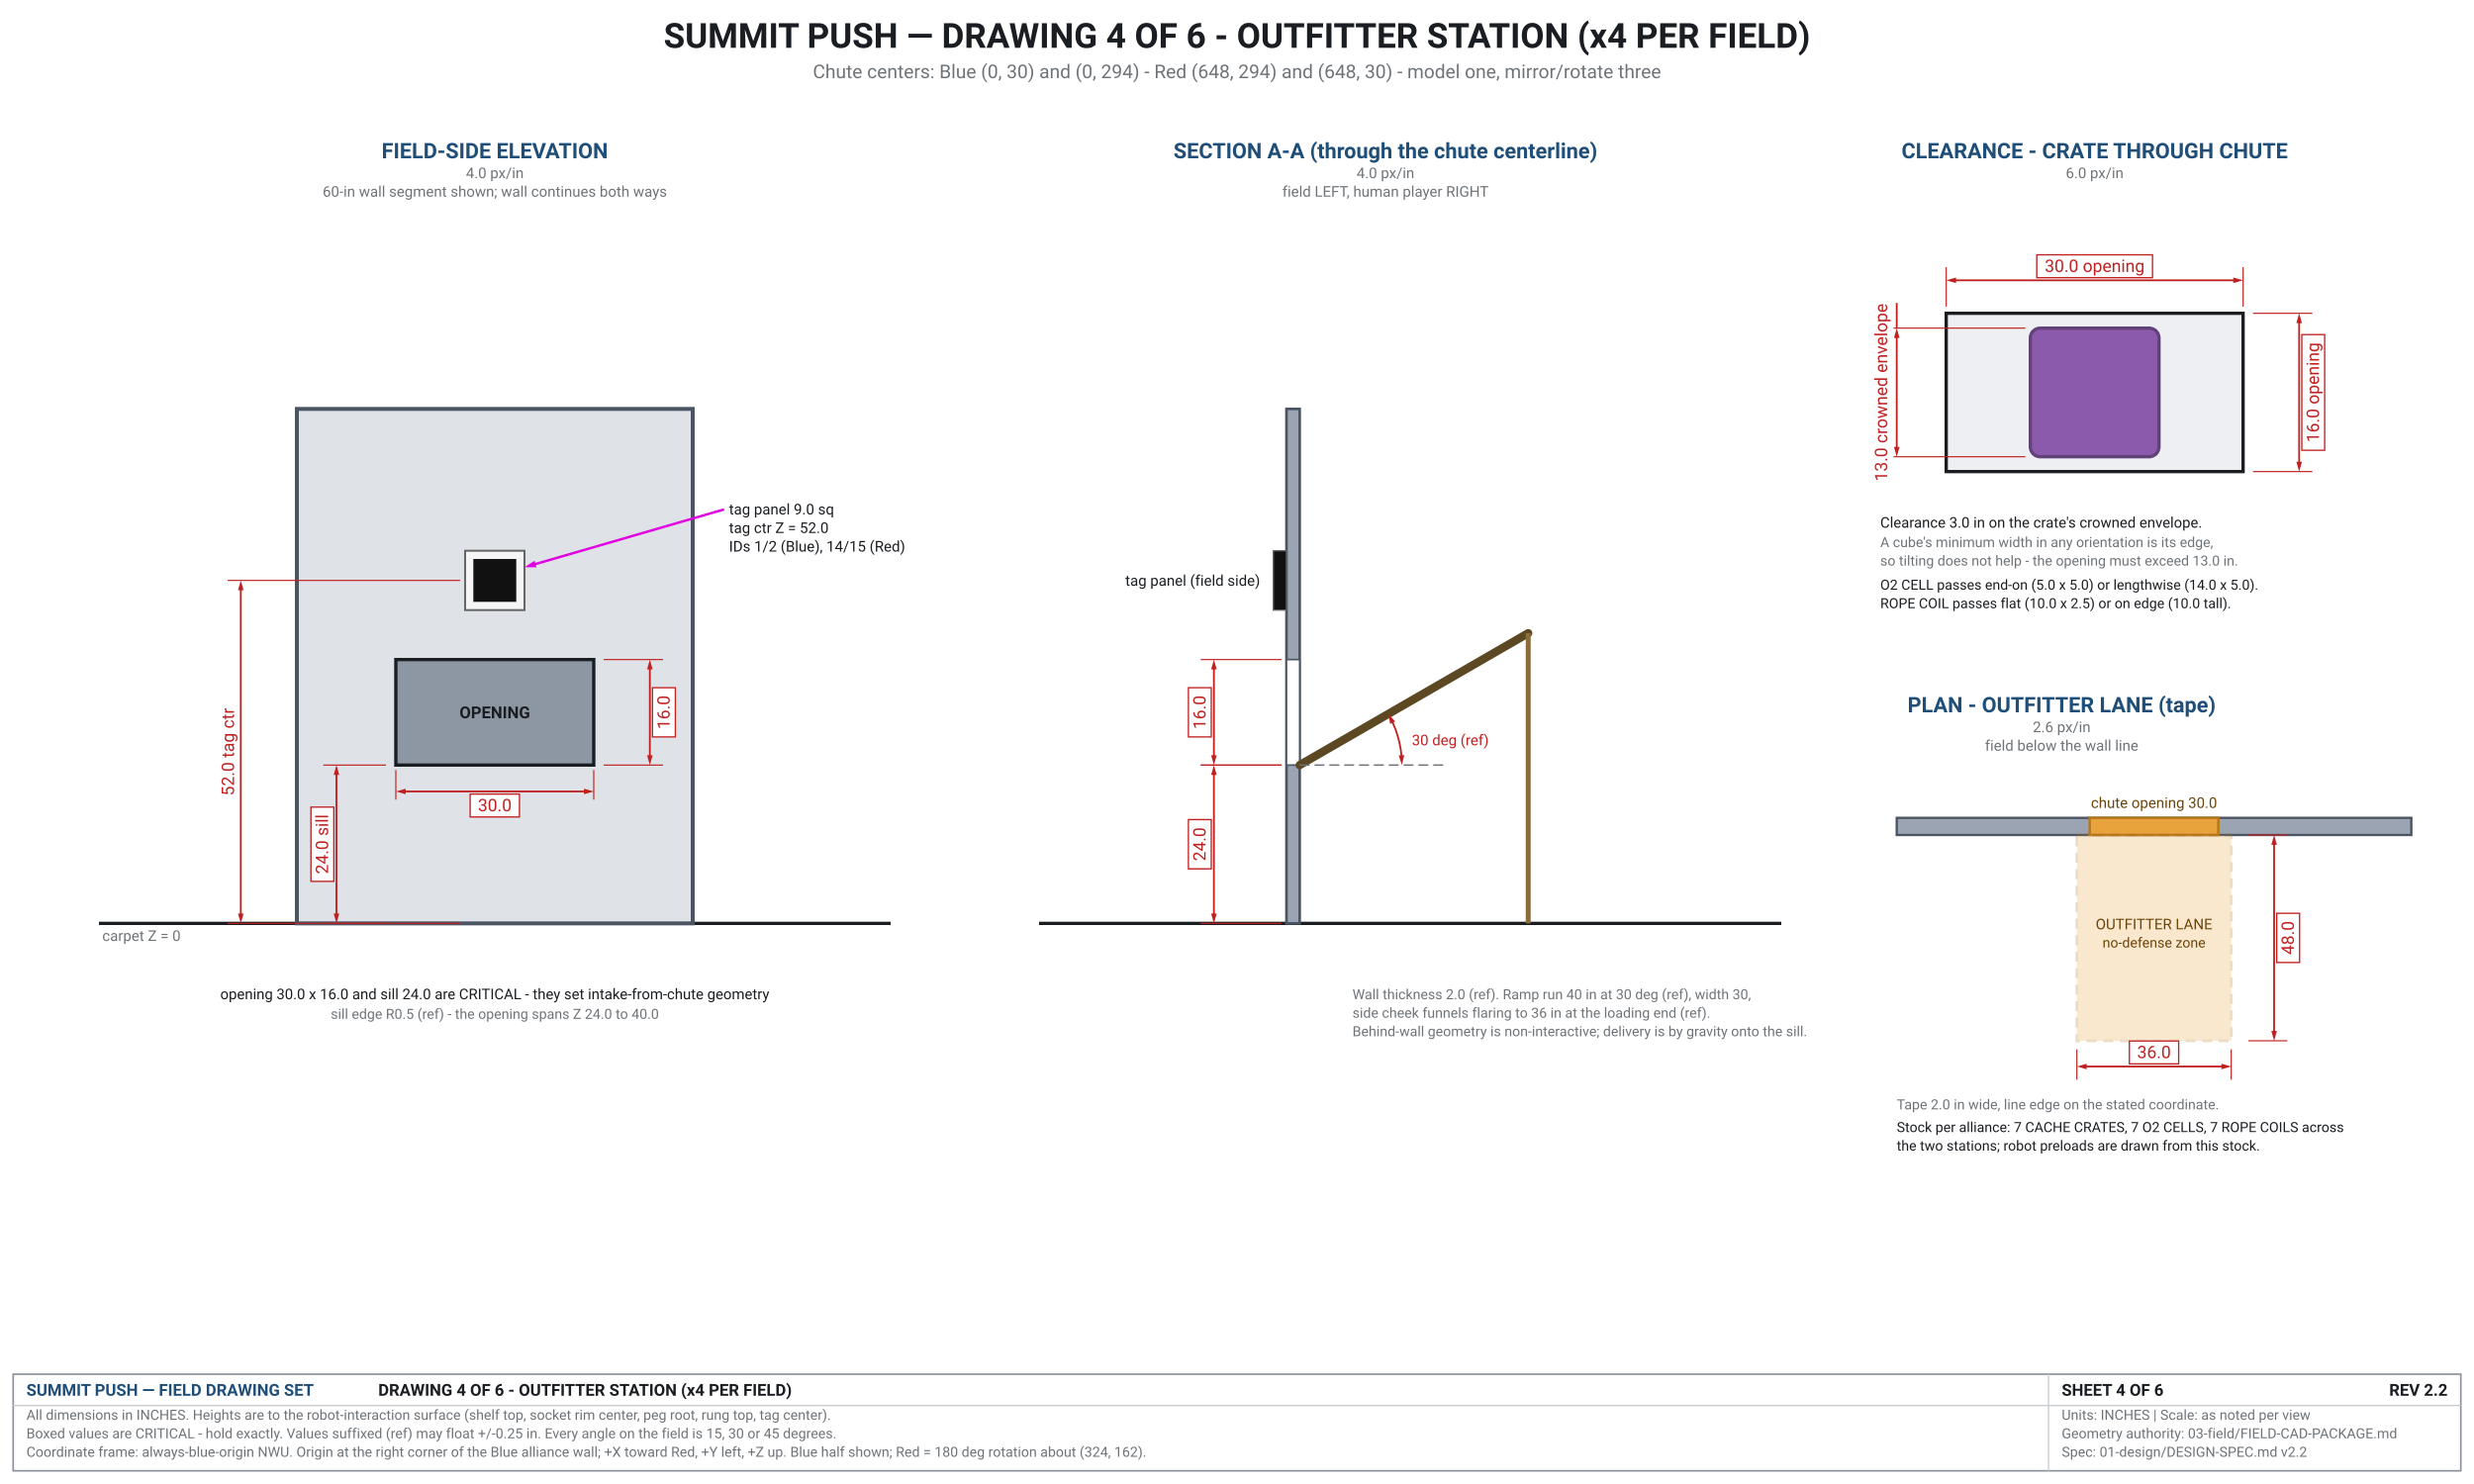
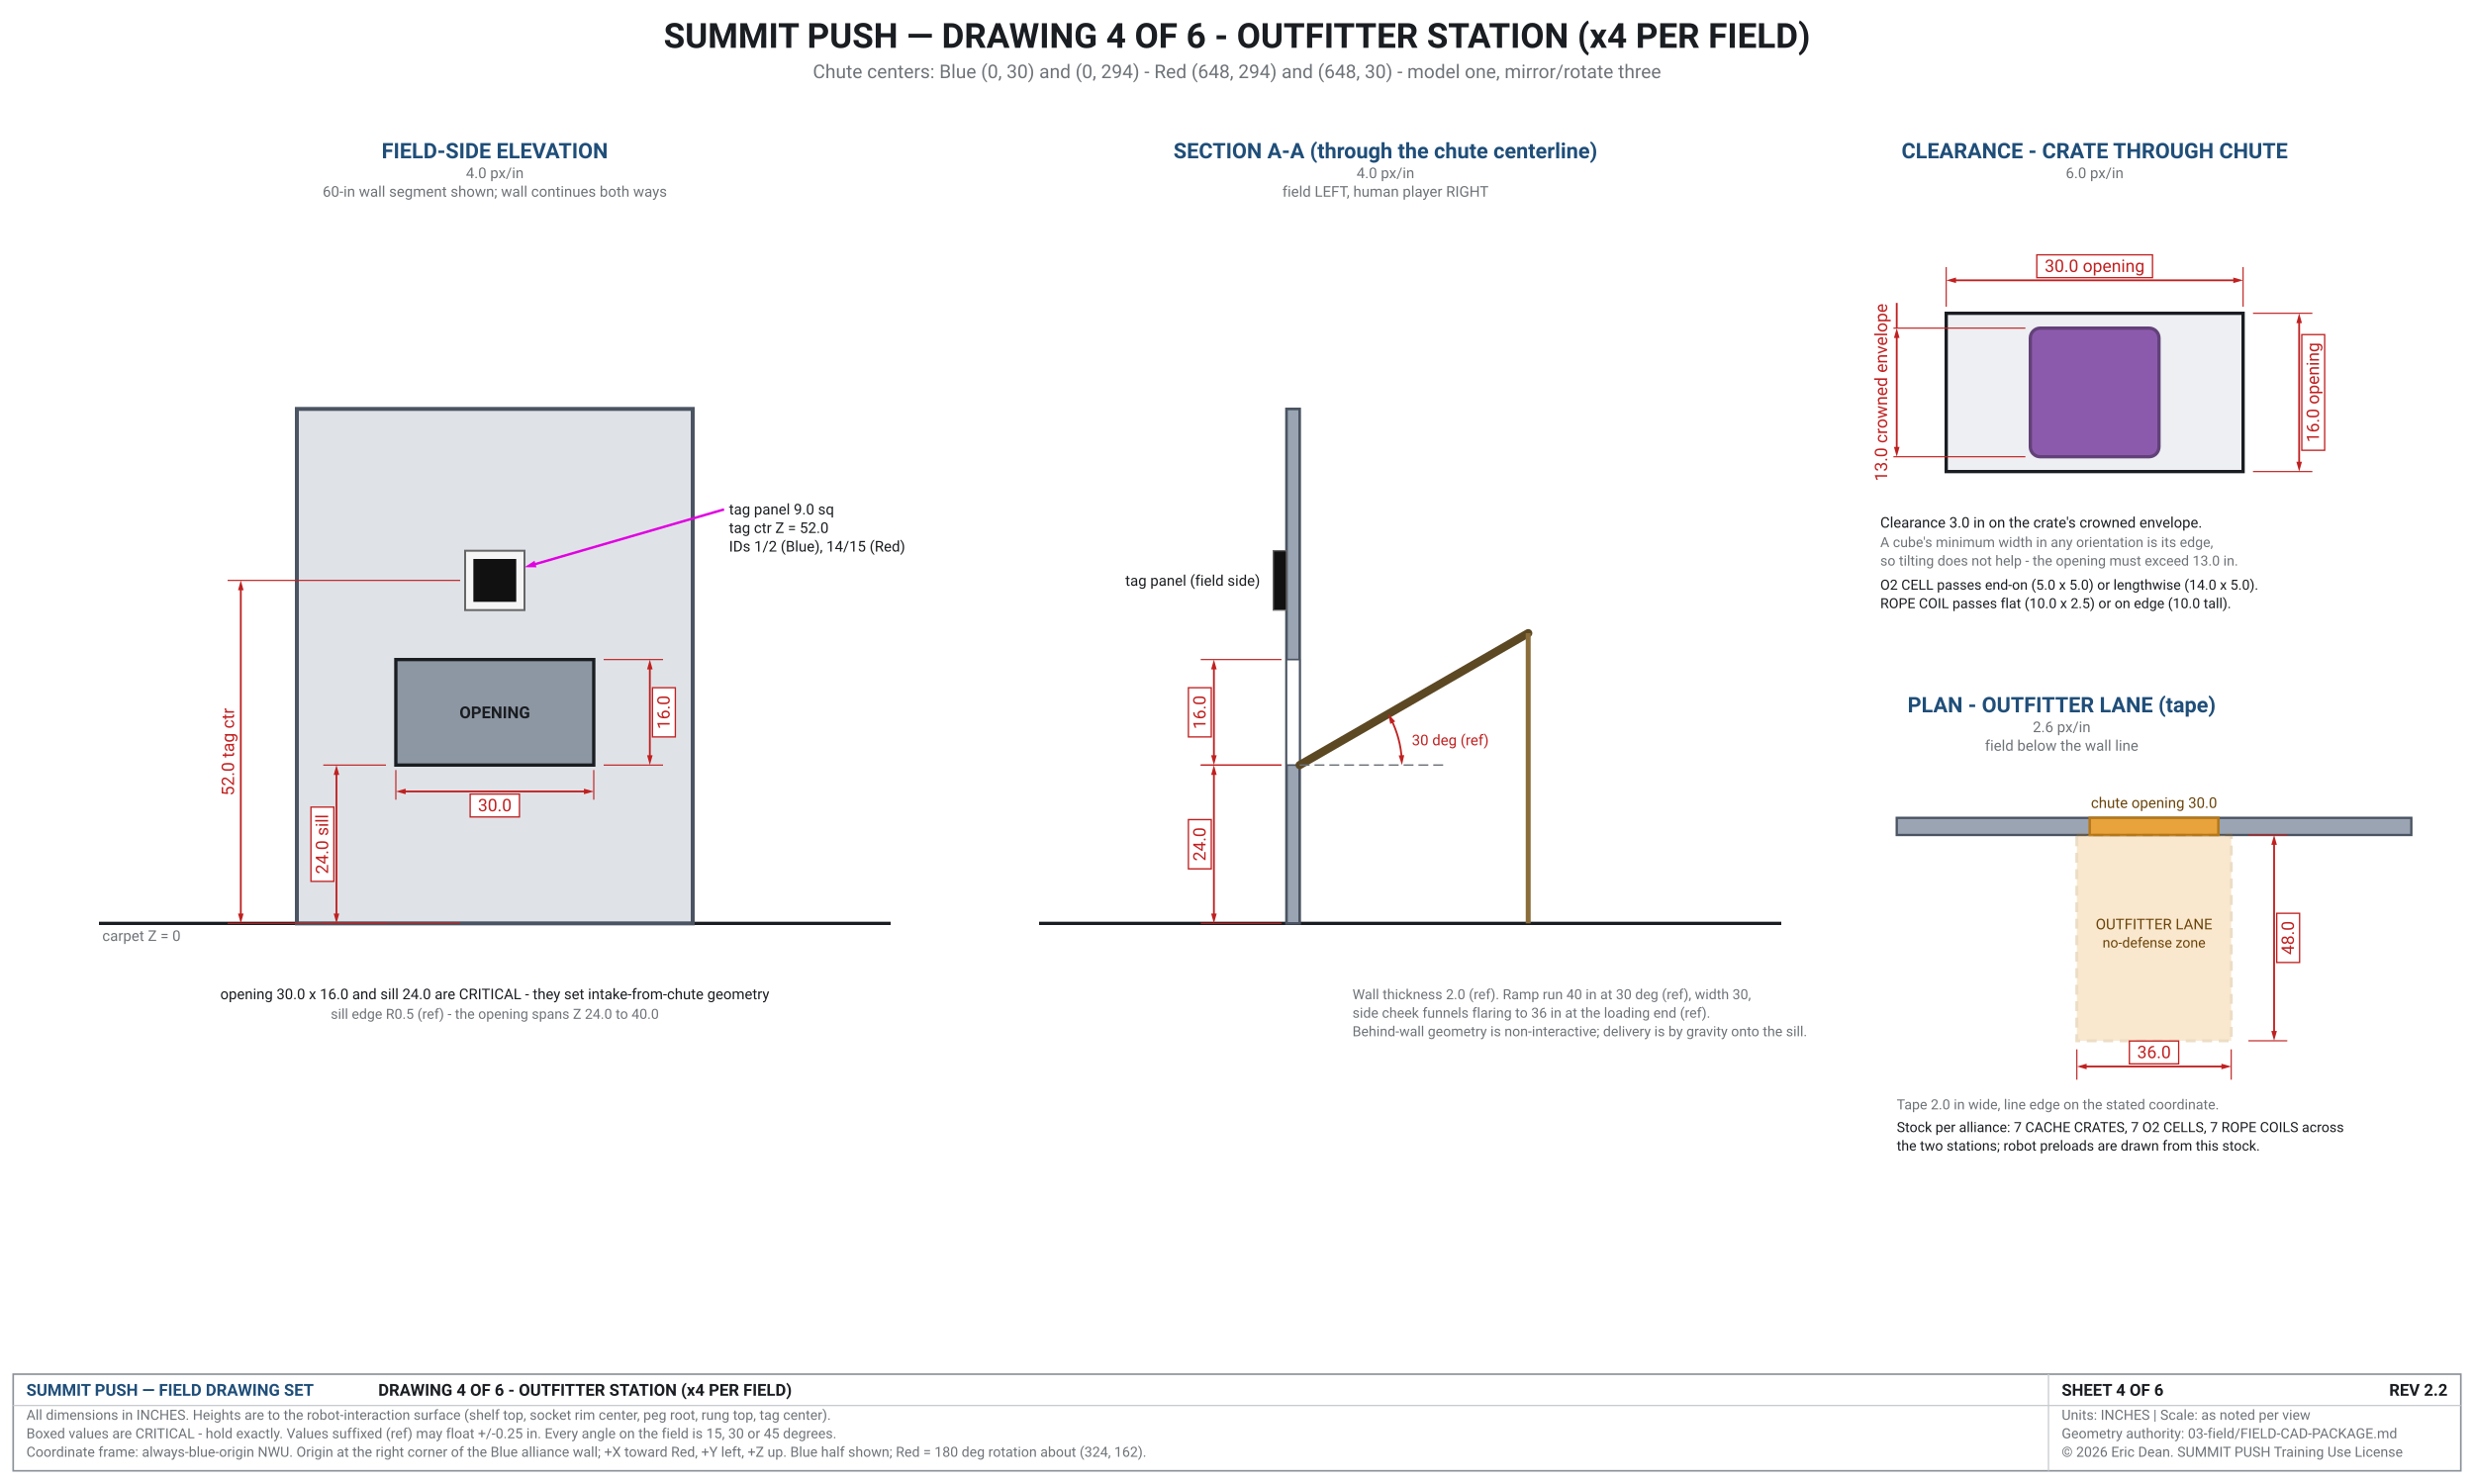
<svg xmlns="http://www.w3.org/2000/svg" viewBox="0 0 1500 900" font-family="Segoe UI, Roboto, Arial, sans-serif">
  <rect width="1500" height="900" fill="#ffffff" />
  <text x="750" y="29.0" text-anchor="middle" font-size="21.00" font-weight="bold" fill="#1A1D21">SUMMIT PUSH — DRAWING 4 OF 6 - OUTFITTER STATION (x4 PER FIELD)</text>
  <text x="750" y="47.4" text-anchor="middle" font-size="11.50" fill="#6E7378">Chute centers: Blue (0, 30) and (0, 294) - Red (648, 294) and (648, 30) - model one, mirror/rotate three</text>
  <text x="300.00" y="96.00" font-size="13.00" fill="#1F4E79" text-anchor="middle" font-weight="bold">FIELD-SIDE ELEVATION</text>
  <text x="300.00" y="108.05" font-size="9.00" fill="#6E7378" text-anchor="middle">4.0 px/in</text>
  <text x="300.00" y="119.30" font-size="9.00" fill="#6E7378" text-anchor="middle">60-in wall segment shown; wall continues both ways</text>
  <line x1="60.00" y1="560.00" x2="540.00" y2="560.00" stroke="#1A1D21" stroke-width="2.00" />
  <text x="62.00" y="570.66" font-size="9.00" fill="#6E7378">carpet Z = 0</text>
  <rect x="180.00" y="248.00" width="240.00" height="312.00" fill="#DFE3E8" stroke="#4A5462" stroke-width="2.40" />
  <rect x="240.00" y="400.00" width="120.00" height="64.00" fill="#8D97A3" stroke="#1A1D21" stroke-width="2.00" />
  <text x="300.00" y="435.60" font-size="10.00" fill="#1A1D21" text-anchor="middle" font-weight="bold">OPENING</text>
  <rect x="282.00" y="334.00" width="36.00" height="36.00" fill="#F5F5F5" stroke="#666666" stroke-width="1.20" />
  <rect x="287.00" y="339.00" width="26.00" height="26.00" fill="#111111" stroke="none" stroke-width="0.00" />
  <text x="442.00" y="312.00" font-size="9.00" fill="#1A1D21">tag panel 9.0 sq</text>
  <text x="442.00" y="323.25" font-size="9.00" fill="#1A1D21">tag ctr Z = 52.0</text>
  <text x="442.00" y="334.50" font-size="9.00" fill="#1A1D21">IDs 1/2 (Blue), 14/15 (Red)</text>
  <line x1="439.00" y1="308.94" x2="321.67" y2="342.94" stroke="#E100E1" stroke-width="1.49" />
  <path d="M 318.00 344.00 L 324.09 340.07 L 325.25 344.07 Z" fill="#E100E1" stroke="none" />
  <line x1="243.27" y1="480.00" x2="356.73" y2="480.00" stroke="#C02020" stroke-width="1.10" />
  <path d="M 360.00 480.00 L 354.05 481.69 L 354.05 478.31 Z" fill="#C02020" stroke="none" />
  <path d="M 240.00 480.00 L 245.95 478.31 L 245.95 481.69 Z" fill="#C02020" stroke="none" />
  <line x1="240.00" y1="467.00" x2="240.00" y2="485.00" stroke="#C02020" stroke-width="0.70" />
  <line x1="360.00" y1="467.00" x2="360.00" y2="485.00" stroke="#C02020" stroke-width="0.70" />
  <rect x="285.06" y="481.60" width="29.88" height="13.86" fill="#ffffff" stroke="#C02020" stroke-width="0.80" />
  <text x="300.00" y="492.00" font-size="10.50" fill="#C02020" text-anchor="middle">30.0</text>
  <line x1="394.00" y1="403.27" x2="394.00" y2="460.73" stroke="#C02020" stroke-width="1.10" />
  <path d="M 394.00 464.00 L 392.31 458.05 L 395.69 458.05 Z" fill="#C02020" stroke="none" />
  <path d="M 394.00 400.00 L 395.69 405.95 L 392.31 405.95 Z" fill="#C02020" stroke="none" />
  <line x1="366.00" y1="400.00" x2="402.00" y2="400.00" stroke="#C02020" stroke-width="0.70" />
  <line x1="366.00" y1="464.00" x2="402.00" y2="464.00" stroke="#C02020" stroke-width="0.70" />
  <rect x="379.06" y="433.60" width="29.88" height="13.86" fill="#ffffff" stroke="#C02020" stroke-width="0.80" transform="rotate(-90.00 394.00 432.00)" />
  <text x="394.00" y="444.00" font-size="10.50" fill="#C02020" text-anchor="middle" transform="rotate(-90.00 394.00 432.00)">16.0</text>
  <line x1="204.00" y1="467.27" x2="204.00" y2="556.73" stroke="#C02020" stroke-width="1.10" />
  <path d="M 204.00 560.00 L 202.31 554.05 L 205.69 554.05 Z" fill="#C02020" stroke="none" />
  <path d="M 204.00 464.00 L 205.69 469.95 L 202.31 469.95 Z" fill="#C02020" stroke="none" />
  <line x1="234.00" y1="464.00" x2="196.00" y2="464.00" stroke="#C02020" stroke-width="0.70" />
  <line x1="234.00" y1="560.00" x2="196.00" y2="560.00" stroke="#C02020" stroke-width="0.70" />
  <rect x="181.48" y="496.54" width="45.05" height="13.86" fill="#ffffff" stroke="#C02020" stroke-width="0.80" transform="rotate(-90.00 204.00 512.00)" />
  <text x="204.00" y="506.94" font-size="10.50" fill="#C02020" text-anchor="middle" transform="rotate(-90.00 204.00 512.00)">24.0 sill</text>
  <line x1="146.00" y1="355.27" x2="146.00" y2="556.73" stroke="#C02020" stroke-width="1.10" />
  <path d="M 146.00 560.00 L 144.31 554.05 L 147.69 554.05 Z" fill="#C02020" stroke="none" />
  <path d="M 146.00 352.00 L 147.69 357.95 L 144.31 357.95 Z" fill="#C02020" stroke="none" />
  <line x1="279.00" y1="352.00" x2="138.00" y2="352.00" stroke="#C02020" stroke-width="0.70" />
  <line x1="279.00" y1="560.00" x2="138.00" y2="560.00" stroke="#C02020" stroke-width="0.70" />
  <text x="146.00" y="451.88" font-size="10.50" fill="#C02020" text-anchor="middle" transform="rotate(-90.00 146.00 456.00)">52.0 tag ctr</text>
  <text x="300.00" y="606.00" font-size="8.93" fill="#1A1D21" text-anchor="middle">opening 30.0 x 16.0 and sill 24.0 are CRITICAL - they set intake-from-chute geometry</text>
  <text x="300.00" y="617.90" font-size="8.50" fill="#6E7378" text-anchor="middle">sill edge R0.5 (ref) - the opening spans Z 24.0 to 40.0</text>
  <text x="840.00" y="96.00" font-size="13.00" fill="#1F4E79" text-anchor="middle" font-weight="bold">SECTION A-A (through the chute centerline)</text>
  <text x="840.00" y="108.05" font-size="9.00" fill="#6E7378" text-anchor="middle">4.0 px/in</text>
  <text x="840.00" y="119.30" font-size="9.00" fill="#6E7378" text-anchor="middle">field LEFT, human player RIGHT</text>
  <line x1="630.00" y1="560.00" x2="1080.00" y2="560.00" stroke="#1A1D21" stroke-width="2.00" />
  <rect x="780.00" y="248.00" width="8.00" height="312.00" fill="#9AA4B2" stroke="#4A5462" stroke-width="1.60" />
  <rect x="780.00" y="400.00" width="8.00" height="64.00" fill="#FFFFFF" stroke="#4A5462" stroke-width="1.00" />
  <line x1="788.00" y1="464.00" x2="926.56" y2="384.00" stroke="#5C4823" stroke-width="5.00" stroke-linecap="round" />
  <line x1="926.56" y1="384.00" x2="926.56" y2="560.00" stroke="#8A6D3B" stroke-width="3.00" />
  <line x1="788.00" y1="464.00" x2="878.00" y2="464.00" stroke="#6E7378" stroke-width="0.90" stroke-dasharray="6 3" />
  <path d="M 849.91 460.73 A 62.00 62.00 0 0 0 843.25 435.88" fill="none" stroke="#C02020" stroke-width="1.10" />
  <path d="M 841.69 433.00 L 845.92 437.52 L 842.92 439.06 Z" fill="#C02020" stroke="none" />
  <path d="M 850.00 464.00 L 848.03 458.14 L 851.40 457.97 Z" fill="#C02020" stroke="none" />
  <text x="856.00" y="452.00" font-size="9.00" fill="#C02020">30 deg (ref)</text>
  <rect x="772.00" y="334.00" width="8.00" height="36.00" fill="#111111" stroke="#666666" stroke-width="0.80" />
  <text x="764.00" y="355.24" font-size="9.00" fill="#1A1D21" text-anchor="end">tag panel (field side)</text>
  <line x1="736.00" y1="467.27" x2="736.00" y2="556.73" stroke="#C02020" stroke-width="1.10" />
  <path d="M 736.00 560.00 L 734.31 554.05 L 737.69 554.05 Z" fill="#C02020" stroke="none" />
  <path d="M 736.00 464.00 L 737.69 469.95 L 734.31 469.95 Z" fill="#C02020" stroke="none" />
  <line x1="777.00" y1="464.00" x2="728.00" y2="464.00" stroke="#C02020" stroke-width="0.70" />
  <line x1="777.00" y1="560.00" x2="728.00" y2="560.00" stroke="#C02020" stroke-width="0.70" />
  <rect x="721.06" y="496.54" width="29.88" height="13.86" fill="#ffffff" stroke="#C02020" stroke-width="0.80" transform="rotate(-90.00 736.00 512.00)" />
  <text x="736.00" y="506.94" font-size="10.50" fill="#C02020" text-anchor="middle" transform="rotate(-90.00 736.00 512.00)">24.0</text>
  <line x1="736.00" y1="403.27" x2="736.00" y2="460.73" stroke="#C02020" stroke-width="1.10" />
  <path d="M 736.00 464.00 L 734.31 458.05 L 737.69 458.05 Z" fill="#C02020" stroke="none" />
  <path d="M 736.00 400.00 L 737.69 405.95 L 734.31 405.95 Z" fill="#C02020" stroke="none" />
  <line x1="777.00" y1="400.00" x2="728.00" y2="400.00" stroke="#C02020" stroke-width="0.70" />
  <line x1="777.00" y1="464.00" x2="728.00" y2="464.00" stroke="#C02020" stroke-width="0.70" />
  <rect x="721.06" y="416.54" width="29.88" height="13.86" fill="#ffffff" stroke="#C02020" stroke-width="0.80" transform="rotate(-90.00 736.00 432.00)" />
  <text x="736.00" y="426.94" font-size="10.50" fill="#C02020" text-anchor="middle" transform="rotate(-90.00 736.00 432.00)">16.0</text>
  <text x="820.00" y="606.00" font-size="8.50" fill="#6E7378">Wall thickness 2.0 (ref). Ramp run 40 in at 30 deg (ref), width 30,</text>
  <text x="820.00" y="617.22" font-size="8.50" fill="#6E7378">side cheek funnels flaring to 36 in at the loading end (ref).</text>
  <text x="820.00" y="628.44" font-size="8.50" fill="#6E7378">Behind-wall geometry is non-interactive; delivery is by gravity onto the sill.</text>
  <text x="1270.00" y="96.00" font-size="13.00" fill="#1F4E79" text-anchor="middle" font-weight="bold">CLEARANCE - CRATE THROUGH CHUTE</text>
  <text x="1270.00" y="108.05" font-size="9.00" fill="#6E7378" text-anchor="middle">6.0 px/in</text>
  <rect x="1180.00" y="190.00" width="180.00" height="96.00" fill="#EDEFF2" stroke="#1A1D21" stroke-width="2.00" />
  <rect x="1231.00" y="199.00" width="78.00" height="78.00" fill="#7B3FA0" stroke="#4A2263" stroke-width="2.00" rx="6.00" opacity="0.85" />
  <line x1="1183.27" y1="170.00" x2="1356.73" y2="170.00" stroke="#C02020" stroke-width="1.10" />
  <path d="M 1360.00 170.00 L 1354.05 171.69 L 1354.05 168.31 Z" fill="#C02020" stroke="none" />
  <path d="M 1180.00 170.00 L 1185.95 168.31 L 1185.95 171.69 Z" fill="#C02020" stroke="none" />
  <line x1="1180.00" y1="186.00" x2="1180.00" y2="162.00" stroke="#C02020" stroke-width="0.70" />
  <line x1="1360.00" y1="186.00" x2="1360.00" y2="162.00" stroke="#C02020" stroke-width="0.70" />
  <rect x="1234.92" y="154.54" width="70.16" height="13.86" fill="#ffffff" stroke="#C02020" stroke-width="0.80" />
  <text x="1270.00" y="164.94" font-size="10.50" fill="#C02020" text-anchor="middle">30.0 opening</text>
  <line x1="1394.00" y1="193.27" x2="1394.00" y2="282.73" stroke="#C02020" stroke-width="1.10" />
  <path d="M 1394.00 286.00 L 1392.31 280.05 L 1395.69 280.05 Z" fill="#C02020" stroke="none" />
  <path d="M 1394.00 190.00 L 1395.69 195.95 L 1392.31 195.95 Z" fill="#C02020" stroke="none" />
  <line x1="1366.00" y1="190.00" x2="1402.00" y2="190.00" stroke="#C02020" stroke-width="0.70" />
  <line x1="1366.00" y1="286.00" x2="1402.00" y2="286.00" stroke="#C02020" stroke-width="0.70" />
  <rect x="1358.92" y="239.60" width="70.16" height="13.86" fill="#ffffff" stroke="#C02020" stroke-width="0.80" transform="rotate(-90.00 1394.00 238.00)" />
  <text x="1394.00" y="250.00" font-size="10.50" fill="#C02020" text-anchor="middle" transform="rotate(-90.00 1394.00 238.00)">16.0 opening</text>
  <line x1="1150.00" y1="202.27" x2="1150.00" y2="273.73" stroke="#C02020" stroke-width="1.10" />
  <path d="M 1150.00 277.00 L 1148.31 271.05 L 1151.69 271.05 Z" fill="#C02020" stroke="none" />
  <path d="M 1150.00 199.00 L 1151.69 204.95 L 1148.31 204.95 Z" fill="#C02020" stroke="none" />
  <line x1="1228.00" y1="199.00" x2="1148.00" y2="199.00" stroke="#C02020" stroke-width="0.70" />
  <line x1="1228.00" y1="277.00" x2="1148.00" y2="277.00" stroke="#C02020" stroke-width="0.70" />
  <line x1="1150.00" y1="199.00" x2="1150.00" y2="183.72" stroke="#C02020" stroke-width="1.10" />
  <text x="1150.00" y="232.19" font-size="10.50" fill="#C02020" text-anchor="middle" transform="rotate(-90.00 1150.00 238.00)">13.0 crowned envelope</text>
  <text x="1140.00" y="320.00" font-size="8.93" fill="#1A1D21">Clearance 3.0 in on the crate's crowned envelope.</text>
  <text x="1140.00" y="331.79" font-size="8.50" fill="#6E7378">A cube's minimum width in any orientation is its edge,</text>
  <text x="1140.00" y="343.01" font-size="8.50" fill="#6E7378">so tilting does not help - the opening must exceed 13.0 in.</text>
  <text x="1140.00" y="357.63" font-size="8.50" fill="#1A1D21">O2 CELL passes end-on (5.0 x 5.0) or lengthwise (14.0 x 5.0).</text>
  <text x="1140.00" y="368.85" font-size="8.50" fill="#1A1D21">ROPE COIL passes flat (10.0 x 2.5) or on edge (10.0 tall).</text>
  <text x="1250.00" y="432.00" font-size="13.00" fill="#1F4E79" text-anchor="middle" font-weight="bold">PLAN - OUTFITTER LANE (tape)</text>
  <text x="1250.00" y="444.05" font-size="9.00" fill="#6E7378" text-anchor="middle">2.6 px/in</text>
  <text x="1250.00" y="455.30" font-size="9.00" fill="#6E7378" text-anchor="middle">field below the wall line</text>
  <rect x="1150.00" y="496.00" width="312.00" height="10.40" fill="#9AA4B2" stroke="#4A5462" stroke-width="1.40" />
  <rect x="1267.00" y="496.00" width="78.00" height="10.40" fill="#E8A33D" stroke="#B57718" stroke-width="1.50" />
  <text x="1306.00" y="490.00" font-size="9.00" fill="#6B440A" text-anchor="middle">chute opening 30.0</text>
  <rect x="1259.20" y="506.40" width="93.60" height="124.80" fill="#E8A33D" stroke="#B57718" stroke-width="1.80" stroke-dasharray="6 4" opacity="0.25" />
  <text x="1306.00" y="563.60" font-size="9.00" fill="#6B440A" text-anchor="middle">OUTFITTER LANE</text>
  <text x="1306.00" y="574.65" font-size="8.50" fill="#6B440A" text-anchor="middle">no-defense zone</text>
  <line x1="1262.47" y1="646.80" x2="1349.53" y2="646.80" stroke="#C02020" stroke-width="1.10" />
  <path d="M 1352.80 646.80 L 1346.85 648.49 L 1346.85 645.11 Z" fill="#C02020" stroke="none" />
  <path d="M 1259.20 646.80 L 1265.15 645.11 L 1265.15 648.49 Z" fill="#C02020" stroke="none" />
  <line x1="1259.20" y1="636.40" x2="1259.20" y2="654.80" stroke="#C02020" stroke-width="0.70" />
  <line x1="1352.80" y1="636.40" x2="1352.80" y2="654.80" stroke="#C02020" stroke-width="0.70" />
  <rect x="1291.06" y="631.34" width="29.88" height="13.86" fill="#ffffff" stroke="#C02020" stroke-width="0.80" />
  <text x="1306.00" y="641.73" font-size="10.50" fill="#C02020" text-anchor="middle">36.0</text>
  <line x1="1378.80" y1="509.67" x2="1378.80" y2="627.93" stroke="#C02020" stroke-width="1.10" />
  <path d="M 1378.80 631.20 L 1377.11 625.25 L 1380.49 625.25 Z" fill="#C02020" stroke="none" />
  <path d="M 1378.80 506.40 L 1380.49 512.35 L 1377.11 512.35 Z" fill="#C02020" stroke="none" />
  <line x1="1363.20" y1="506.40" x2="1386.80" y2="506.40" stroke="#C02020" stroke-width="0.70" />
  <line x1="1363.20" y1="631.20" x2="1386.80" y2="631.20" stroke="#C02020" stroke-width="0.70" />
  <rect x="1363.86" y="570.40" width="29.88" height="13.86" fill="#ffffff" stroke="#C02020" stroke-width="0.80" transform="rotate(-90.00 1378.80 568.80)" />
  <text x="1378.80" y="580.79" font-size="10.50" fill="#C02020" text-anchor="middle" transform="rotate(-90.00 1378.80 568.80)">48.0</text>
  <text x="1150.00" y="672.80" font-size="8.50" fill="#6E7378">Tape 2.0 in wide, line edge on the stated coordinate.</text>
  <text x="1150.00" y="686.57" font-size="8.50" fill="#1A1D21">Stock per alliance: 7 CACHE CRATES, 7 O2 CELLS, 7 ROPE COILS across</text>
  <text x="1150.00" y="697.79" font-size="8.50" fill="#1A1D21">the two stations; robot preloads are drawn from this stock.</text>
  <rect x="8.00" y="833.39" width="1484.00" height="58.61" fill="#FFFFFF" stroke="#8A9199" stroke-width="1.00" />
  <line x1="8.00" y1="852.39" x2="1492.00" y2="852.39" stroke="#C8CCD1" stroke-width="0.80" />
  <line x1="1242.00" y1="833.39" x2="1242.00" y2="892.00" stroke="#C8CCD1" stroke-width="0.80" />
  <text x="16.00" y="846.49" font-size="10.00" fill="#1F4E79" font-weight="bold">SUMMIT PUSH — FIELD DRAWING SET</text>
  <text x="229.34" y="846.49" font-size="10.00" fill="#1A1D21" font-weight="bold">DRAWING 4 OF 6 - OUTFITTER STATION (x4 PER FIELD)</text>
  <text x="16.00" y="861.06" font-size="8.50" fill="#6E7378">All dimensions in INCHES. Heights are to the robot-interaction surface (shelf top, socket rim center, peg root, rung top, tag center).</text>
  <text x="16.00" y="872.28" font-size="8.50" fill="#6E7378">Boxed values are CRITICAL - hold exactly. Values suffixed (ref) may float +/-0.25 in. Every angle on the field is 15, 30 or 45 degrees.</text>
  <text x="16.00" y="883.50" font-size="8.50" fill="#6E7378">Coordinate frame: always-blue-origin NWU. Origin at the right corner of the Blue alliance wall; +X toward Red, +Y left, +Z up. Blue half shown; Red = 180 deg rotation about (324, 162).</text>
  <text x="1250.00" y="846.49" font-size="10.00" fill="#1A1D21" font-weight="bold">SHEET 4 OF 6</text>
  <text x="1250.00" y="861.06" font-size="8.50" fill="#6E7378">Units: INCHES   |   Scale: as noted per view</text>
  <text x="1250.00" y="872.28" font-size="8.50" fill="#6E7378">Geometry authority: 03-field/FIELD-CAD-PACKAGE.md</text>
-   <text x="1250.00" y="883.50" font-size="8.50" fill="#6E7378">Spec: 01-design/DESIGN-SPEC.md v2.2</text>
+   <text x="1250.00" y="883.50" font-size="8.50" fill="#6E7378">© 2026 Eric Dean. SUMMIT PUSH Training Use License</text>
  <text x="1484.00" y="846.49" font-size="10.00" fill="#1A1D21" text-anchor="end" font-weight="bold">REV 2.2</text>
</svg>
